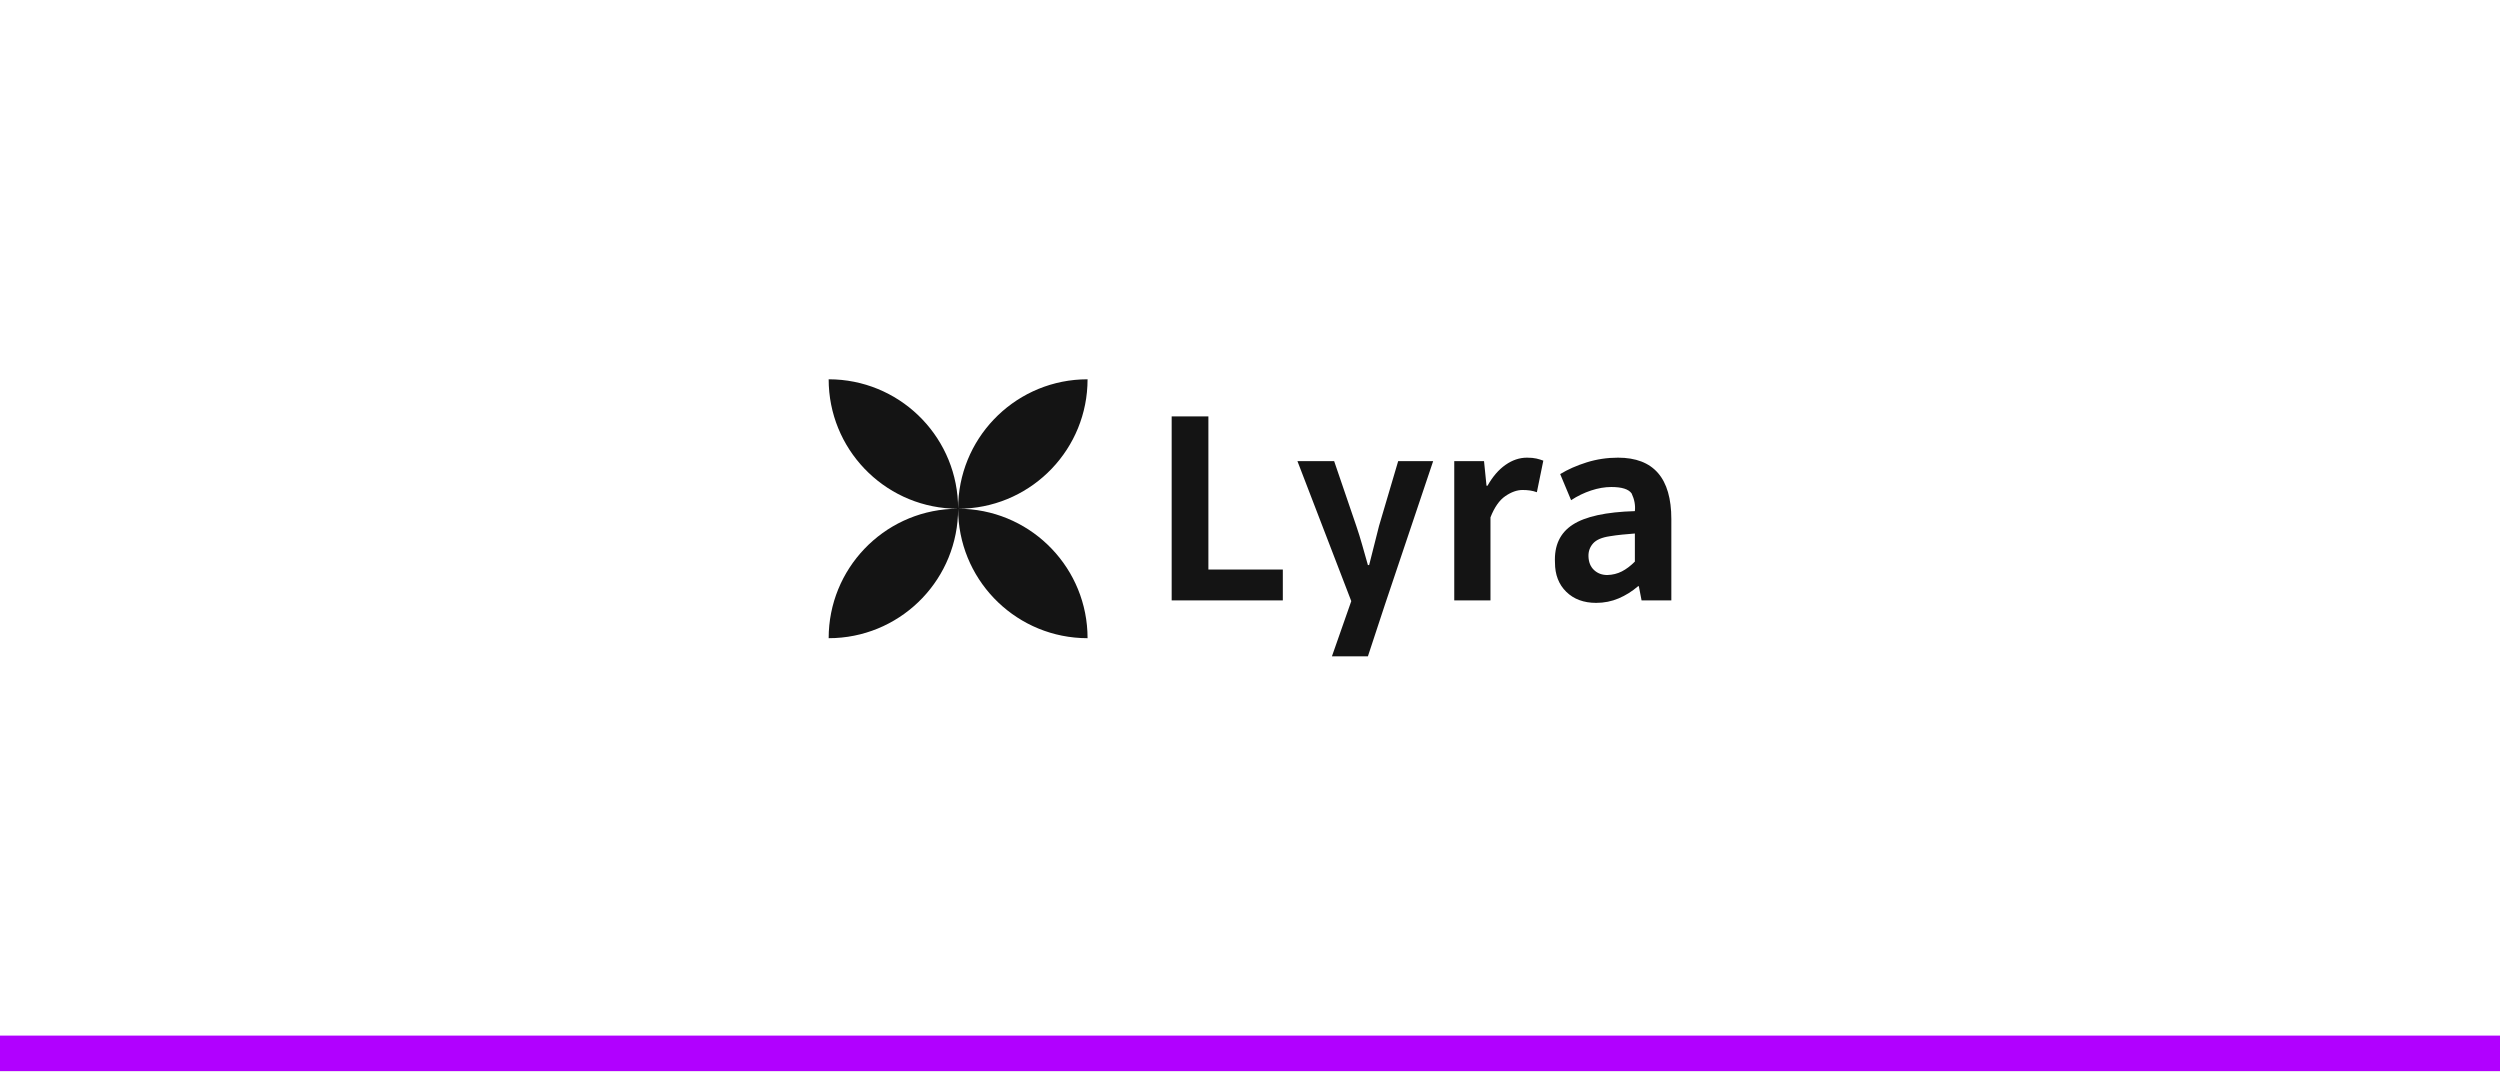
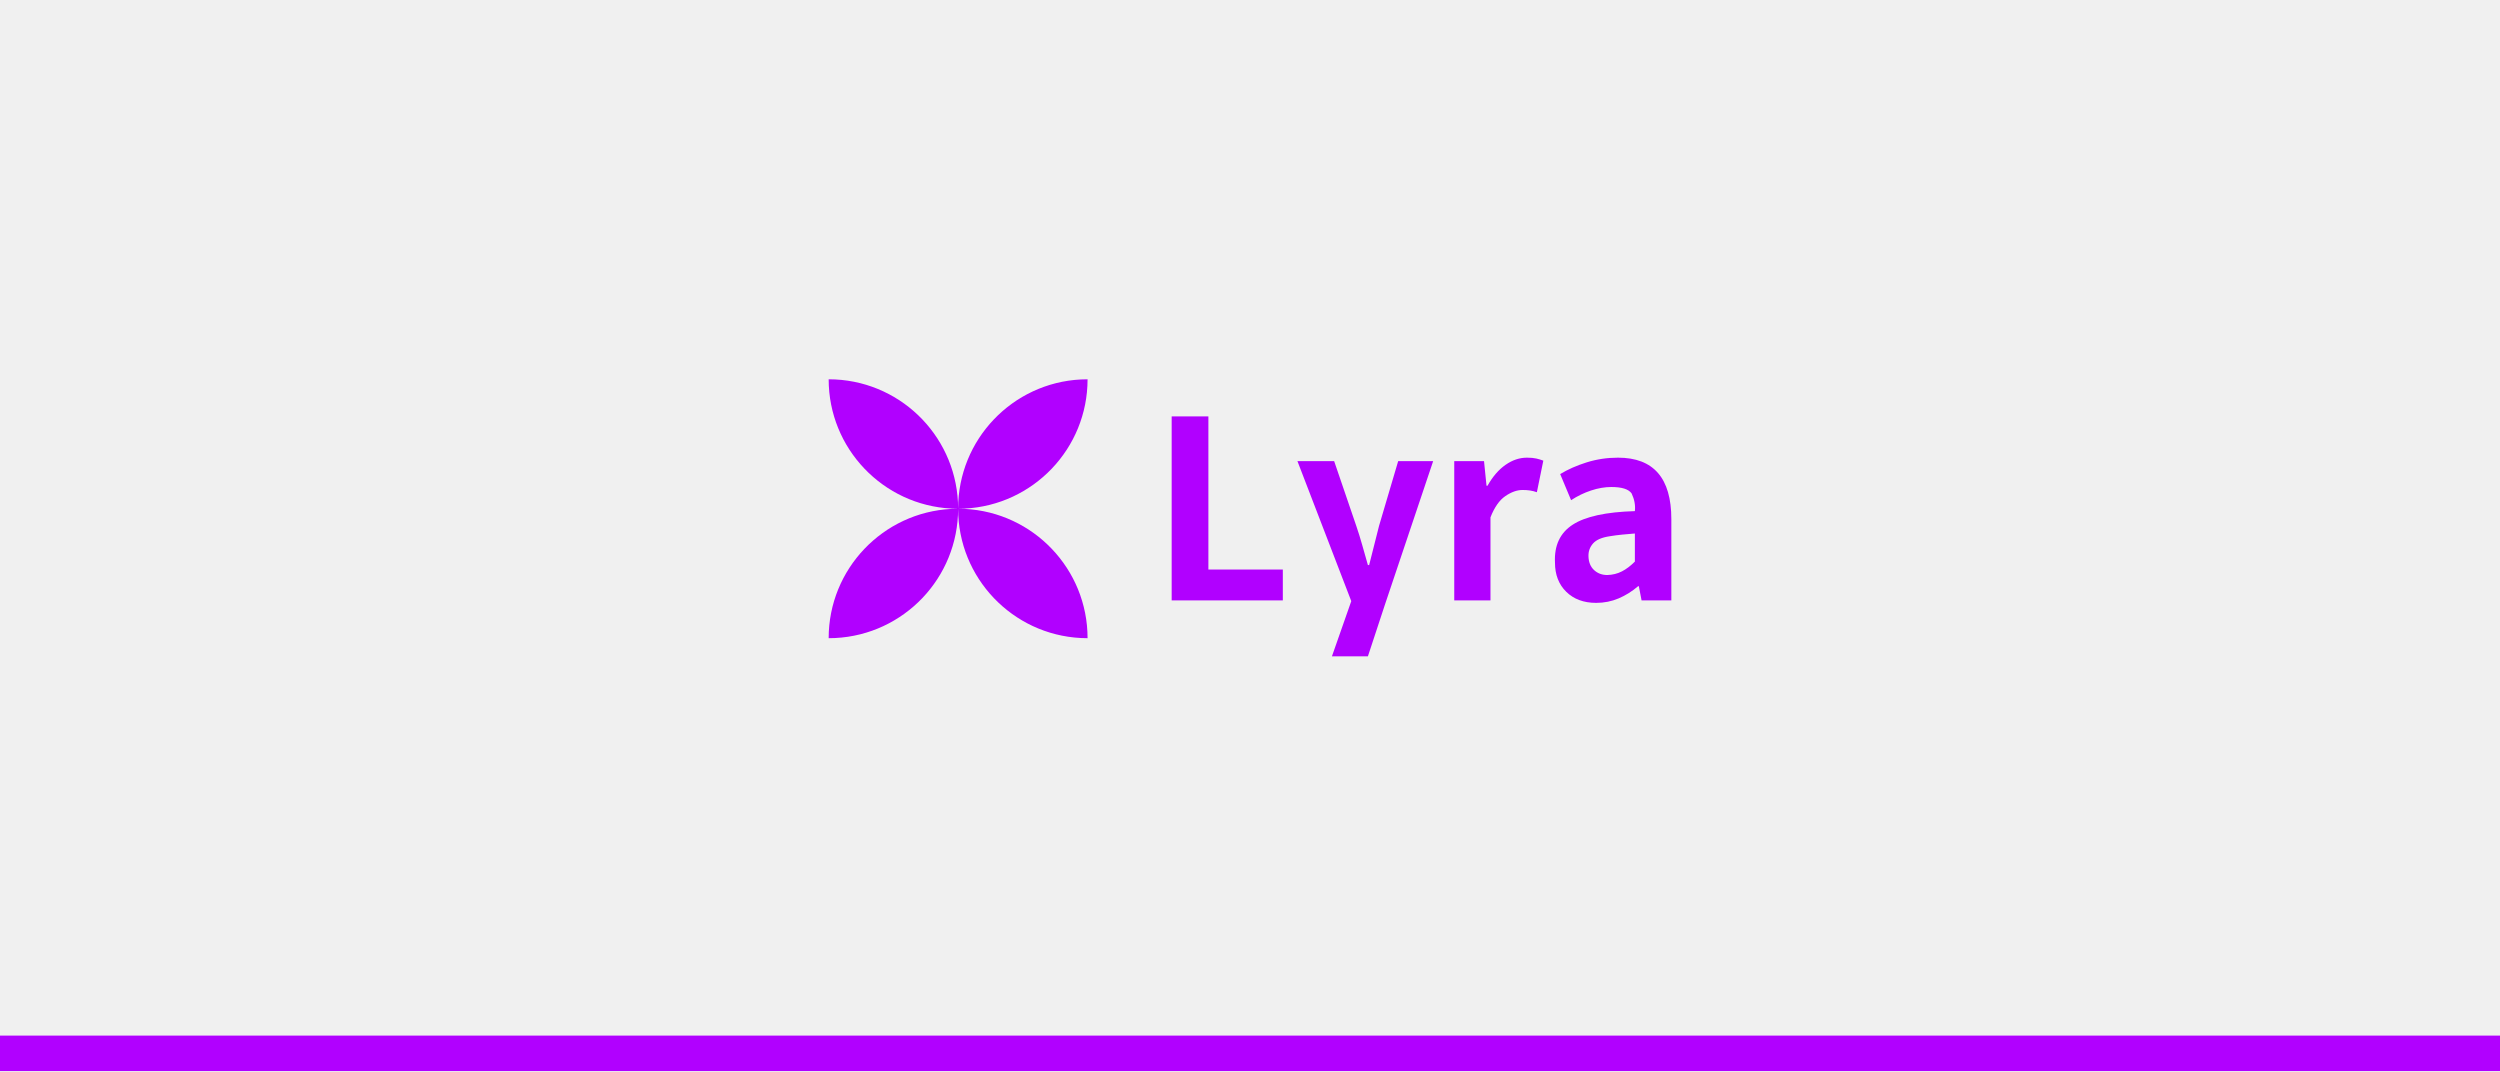
<svg xmlns="http://www.w3.org/2000/svg" width="3032" height="1299" xml:space="preserve" overflow="hidden">
  <defs>
    <clipPath id="clip0">
      <rect x="-866" y="0" width="3032" height="1299" />
    </clipPath>
  </defs>
  <g clip-path="url(#clip0)" transform="translate(866 0)">
-     <rect x="-866" y="0" width="3032" height="1299" fill="#FFFFFF" />
-     <path d="M139 460 139 460 139 460 147.079 460.204C230.033 464.409 296 533.001 296 617 296 700.999 230.033 769.591 147.079 773.796L139 774 139 774 139 774C139 690.001 204.967 621.409 287.921 617.204L296 617 287.921 616.796C204.967 612.591 139 543.999 139 460ZM453 460 453 460 453 460C453 543.999 387.033 612.591 304.079 616.796L296 617 304.079 617.204C387.033 621.409 453 690.001 453 774L453 774 453 774 444.921 773.796C361.967 769.591 296 700.999 296 617 296 533.001 361.967 464.409 444.921 460.204Z" fill="#141414" fill-rule="evenodd" />
-     <path d="M1116.77 647.032C1111.55 647.434 1106.39 647.886 1101.27 648.389 1096.15 648.891 1091.19 649.545 1086.37 650.349 1076.75 651.756 1069.98 654.671 1066.06 659.094 1062.15 663.517 1060.3 668.744 1060.5 674.775 1060.7 681.811 1062.95 687.339 1067.27 691.36 1071.58 695.381 1076.95 697.392 1083.37 697.392 1089.79 697.19 1095.65 695.733 1100.97 693.019 1106.28 690.305 1111.55 686.335 1116.77 681.107ZM707.532 559.28 752.066 559.28 778.847 637.684C781.455 645.323 783.862 653.063 786.069 660.903 788.276 668.744 790.582 676.886 792.99 685.329L794.494 685.329C796.501 677.489 798.506 669.548 800.513 661.507 802.518 653.465 804.525 645.524 806.531 637.684L829.701 559.28 872.129 559.28 813.752 732.975 792.99 796 749.358 796 772.829 729.055ZM1096.3 555.057C1139.43 555.057 1161 579.885 1161 629.542L1161 728.15 1124.89 728.15 1121.58 710.961 1120.68 710.961C1113.46 717.194 1105.58 722.119 1097.06 725.737 1088.53 729.356 1079.45 731.166 1069.82 731.166 1054.78 731.166 1042.69 726.693 1033.57 717.747 1024.44 708.8 1019.87 696.99 1019.87 682.314 1018.87 661.607 1026.04 646.278 1041.39 636.327 1056.74 626.376 1081.86 620.897 1116.77 619.892 1117.57 612.856 1116.26 605.719 1112.85 598.481 1109.24 593.255 1101.02 590.641 1088.18 590.641 1080.36 590.641 1072.18 592.049 1063.66 594.863 1055.13 597.677 1047.06 601.598 1039.43 606.624L1026.19 574.96C1035.42 569.332 1046.1 564.607 1058.24 560.787 1070.38 556.968 1083.06 555.057 1096.3 555.057ZM985.883 555.057C990.497 555.057 994.308 555.409 997.317 556.113 1000.33 556.817 1003.13 557.671 1005.74 558.676L997.919 596.974C995.111 595.968 992.353 595.265 989.644 594.863 986.936 594.461 983.877 594.26 980.467 594.26 973.847 594.26 966.926 596.722 959.704 601.648 952.482 606.573 946.464 615.168 941.65 627.431L941.65 728.15 897.717 728.15 897.717 559.28 933.826 559.28 936.835 589.134 938.039 589.134C944.258 578.076 951.53 569.633 959.855 563.803 968.179 557.973 976.856 555.057 985.883 555.057ZM555 505 599.534 505 599.534 690.758 689.807 690.758 689.807 728.15 555 728.15Z" fill="#141414" fill-rule="evenodd" />
+     <rect x="-866" y="0" width="3032" height="1299" fill="#FFFFFF" fill-opacity="0" />
+     <path d="M139 460 139 460 139 460 147.079 460.204C230.033 464.409 296 533.001 296 617 296 700.999 230.033 769.591 147.079 773.796L139 774 139 774 139 774C139 690.001 204.967 621.409 287.921 617.204L296 617 287.921 616.796C204.967 612.591 139 543.999 139 460ZM453 460 453 460 453 460C453 543.999 387.033 612.591 304.079 616.796L296 617 304.079 617.204C387.033 621.409 453 690.001 453 774L453 774 453 774 444.921 773.796C361.967 769.591 296 700.999 296 617 296 533.001 361.967 464.409 444.921 460.204Z" fill="#B100FF" fill-rule="evenodd" />
+     <path d="M1116.77 647.032C1111.55 647.434 1106.39 647.886 1101.27 648.389 1096.15 648.891 1091.19 649.545 1086.37 650.349 1076.75 651.756 1069.98 654.671 1066.06 659.094 1062.15 663.517 1060.3 668.744 1060.5 674.775 1060.7 681.811 1062.95 687.339 1067.27 691.36 1071.58 695.381 1076.95 697.392 1083.37 697.392 1089.79 697.19 1095.65 695.733 1100.97 693.019 1106.28 690.305 1111.55 686.335 1116.77 681.107ZM707.532 559.28 752.066 559.28 778.847 637.684C781.455 645.323 783.862 653.063 786.069 660.903 788.276 668.744 790.582 676.886 792.99 685.329L794.494 685.329C796.501 677.489 798.506 669.548 800.513 661.507 802.518 653.465 804.525 645.524 806.531 637.684L829.701 559.28 872.129 559.28 813.752 732.975 792.99 796 749.358 796 772.829 729.055ZM1096.3 555.057C1139.43 555.057 1161 579.885 1161 629.542L1161 728.15 1124.89 728.15 1121.58 710.961 1120.68 710.961C1113.46 717.194 1105.58 722.119 1097.06 725.737 1088.53 729.356 1079.45 731.166 1069.82 731.166 1054.78 731.166 1042.69 726.693 1033.57 717.747 1024.44 708.8 1019.87 696.99 1019.87 682.314 1018.87 661.607 1026.04 646.278 1041.39 636.327 1056.74 626.376 1081.86 620.897 1116.77 619.892 1117.57 612.856 1116.26 605.719 1112.85 598.481 1109.24 593.255 1101.02 590.641 1088.18 590.641 1080.36 590.641 1072.18 592.049 1063.66 594.863 1055.13 597.677 1047.06 601.598 1039.43 606.624L1026.19 574.96C1035.42 569.332 1046.1 564.607 1058.24 560.787 1070.38 556.968 1083.06 555.057 1096.3 555.057ZM985.883 555.057C990.497 555.057 994.308 555.409 997.317 556.113 1000.33 556.817 1003.13 557.671 1005.74 558.676L997.919 596.974C995.111 595.968 992.353 595.265 989.644 594.863 986.936 594.461 983.877 594.26 980.467 594.26 973.847 594.26 966.926 596.722 959.704 601.648 952.482 606.573 946.464 615.168 941.65 627.431L941.65 728.15 897.717 728.15 897.717 559.28 933.826 559.28 936.835 589.134 938.039 589.134C944.258 578.076 951.53 569.633 959.855 563.803 968.179 557.973 976.856 555.057 985.883 555.057ZM555 505 599.534 505 599.534 690.758 689.807 690.758 689.807 728.15 555 728.15Z" fill="#B100FF" fill-rule="evenodd" />
    <rect x="-866" y="1256" width="3032" height="43" fill="#B100FF" />
  </g>
</svg>
